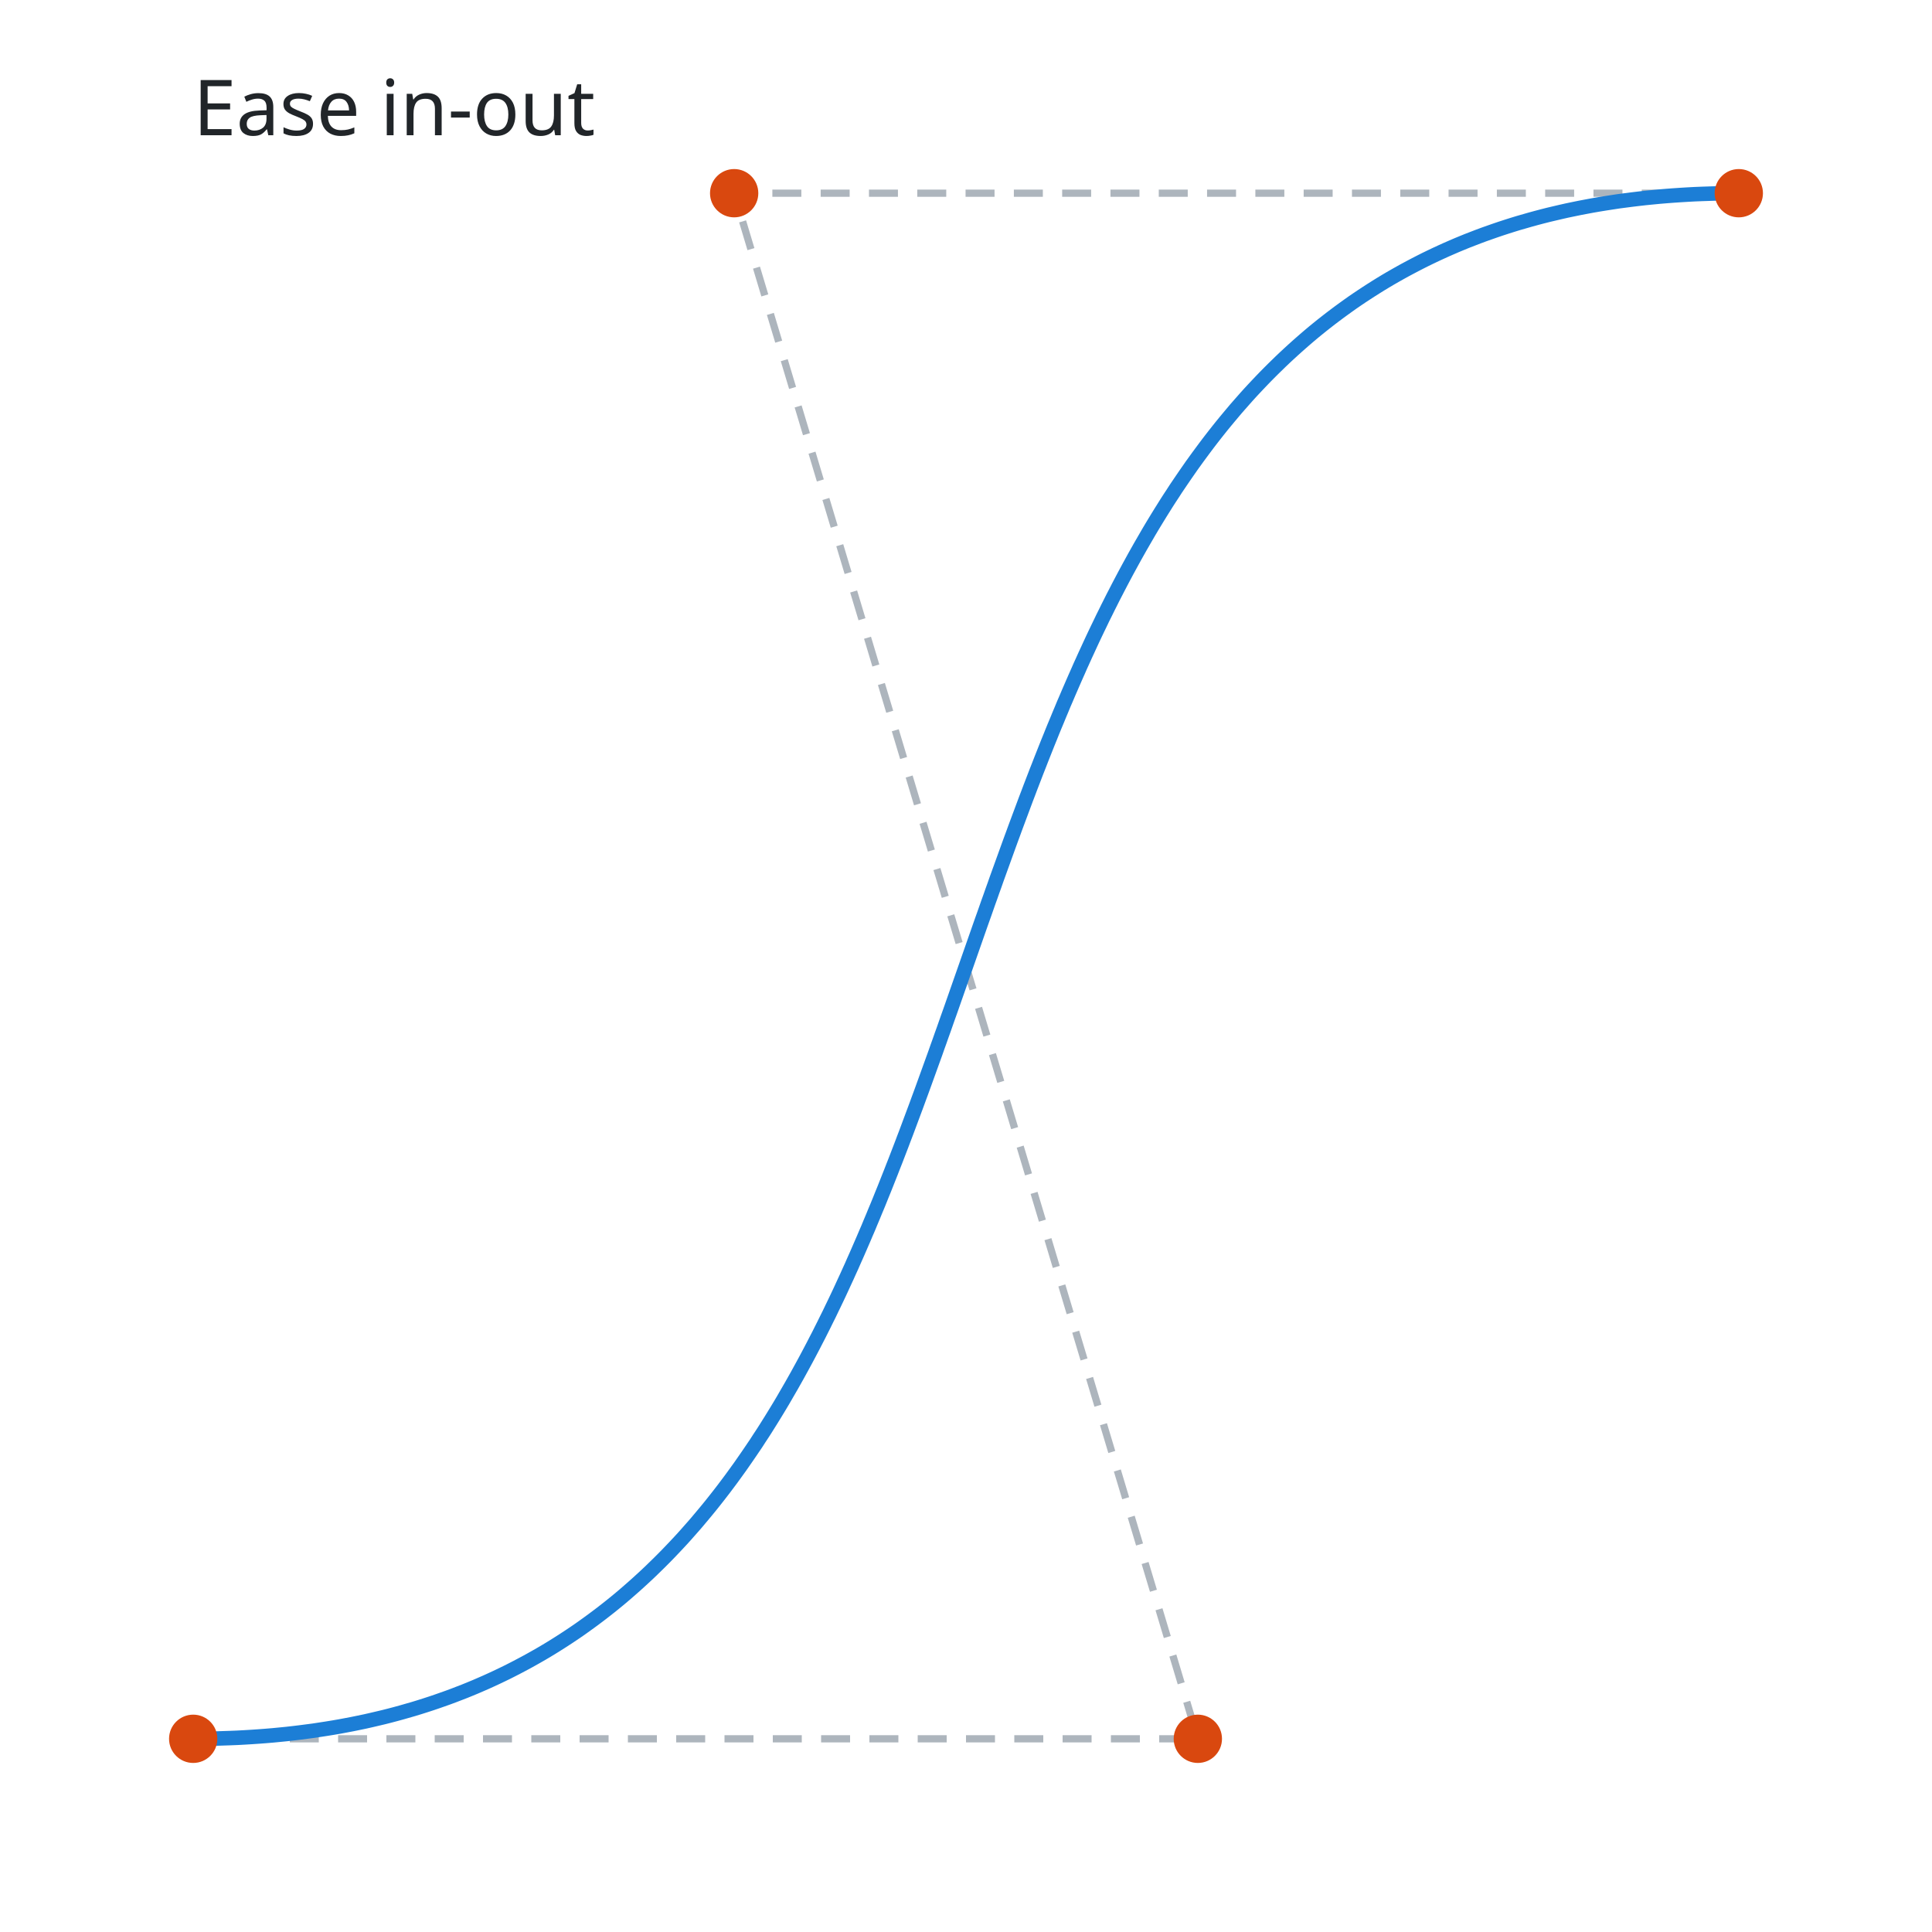
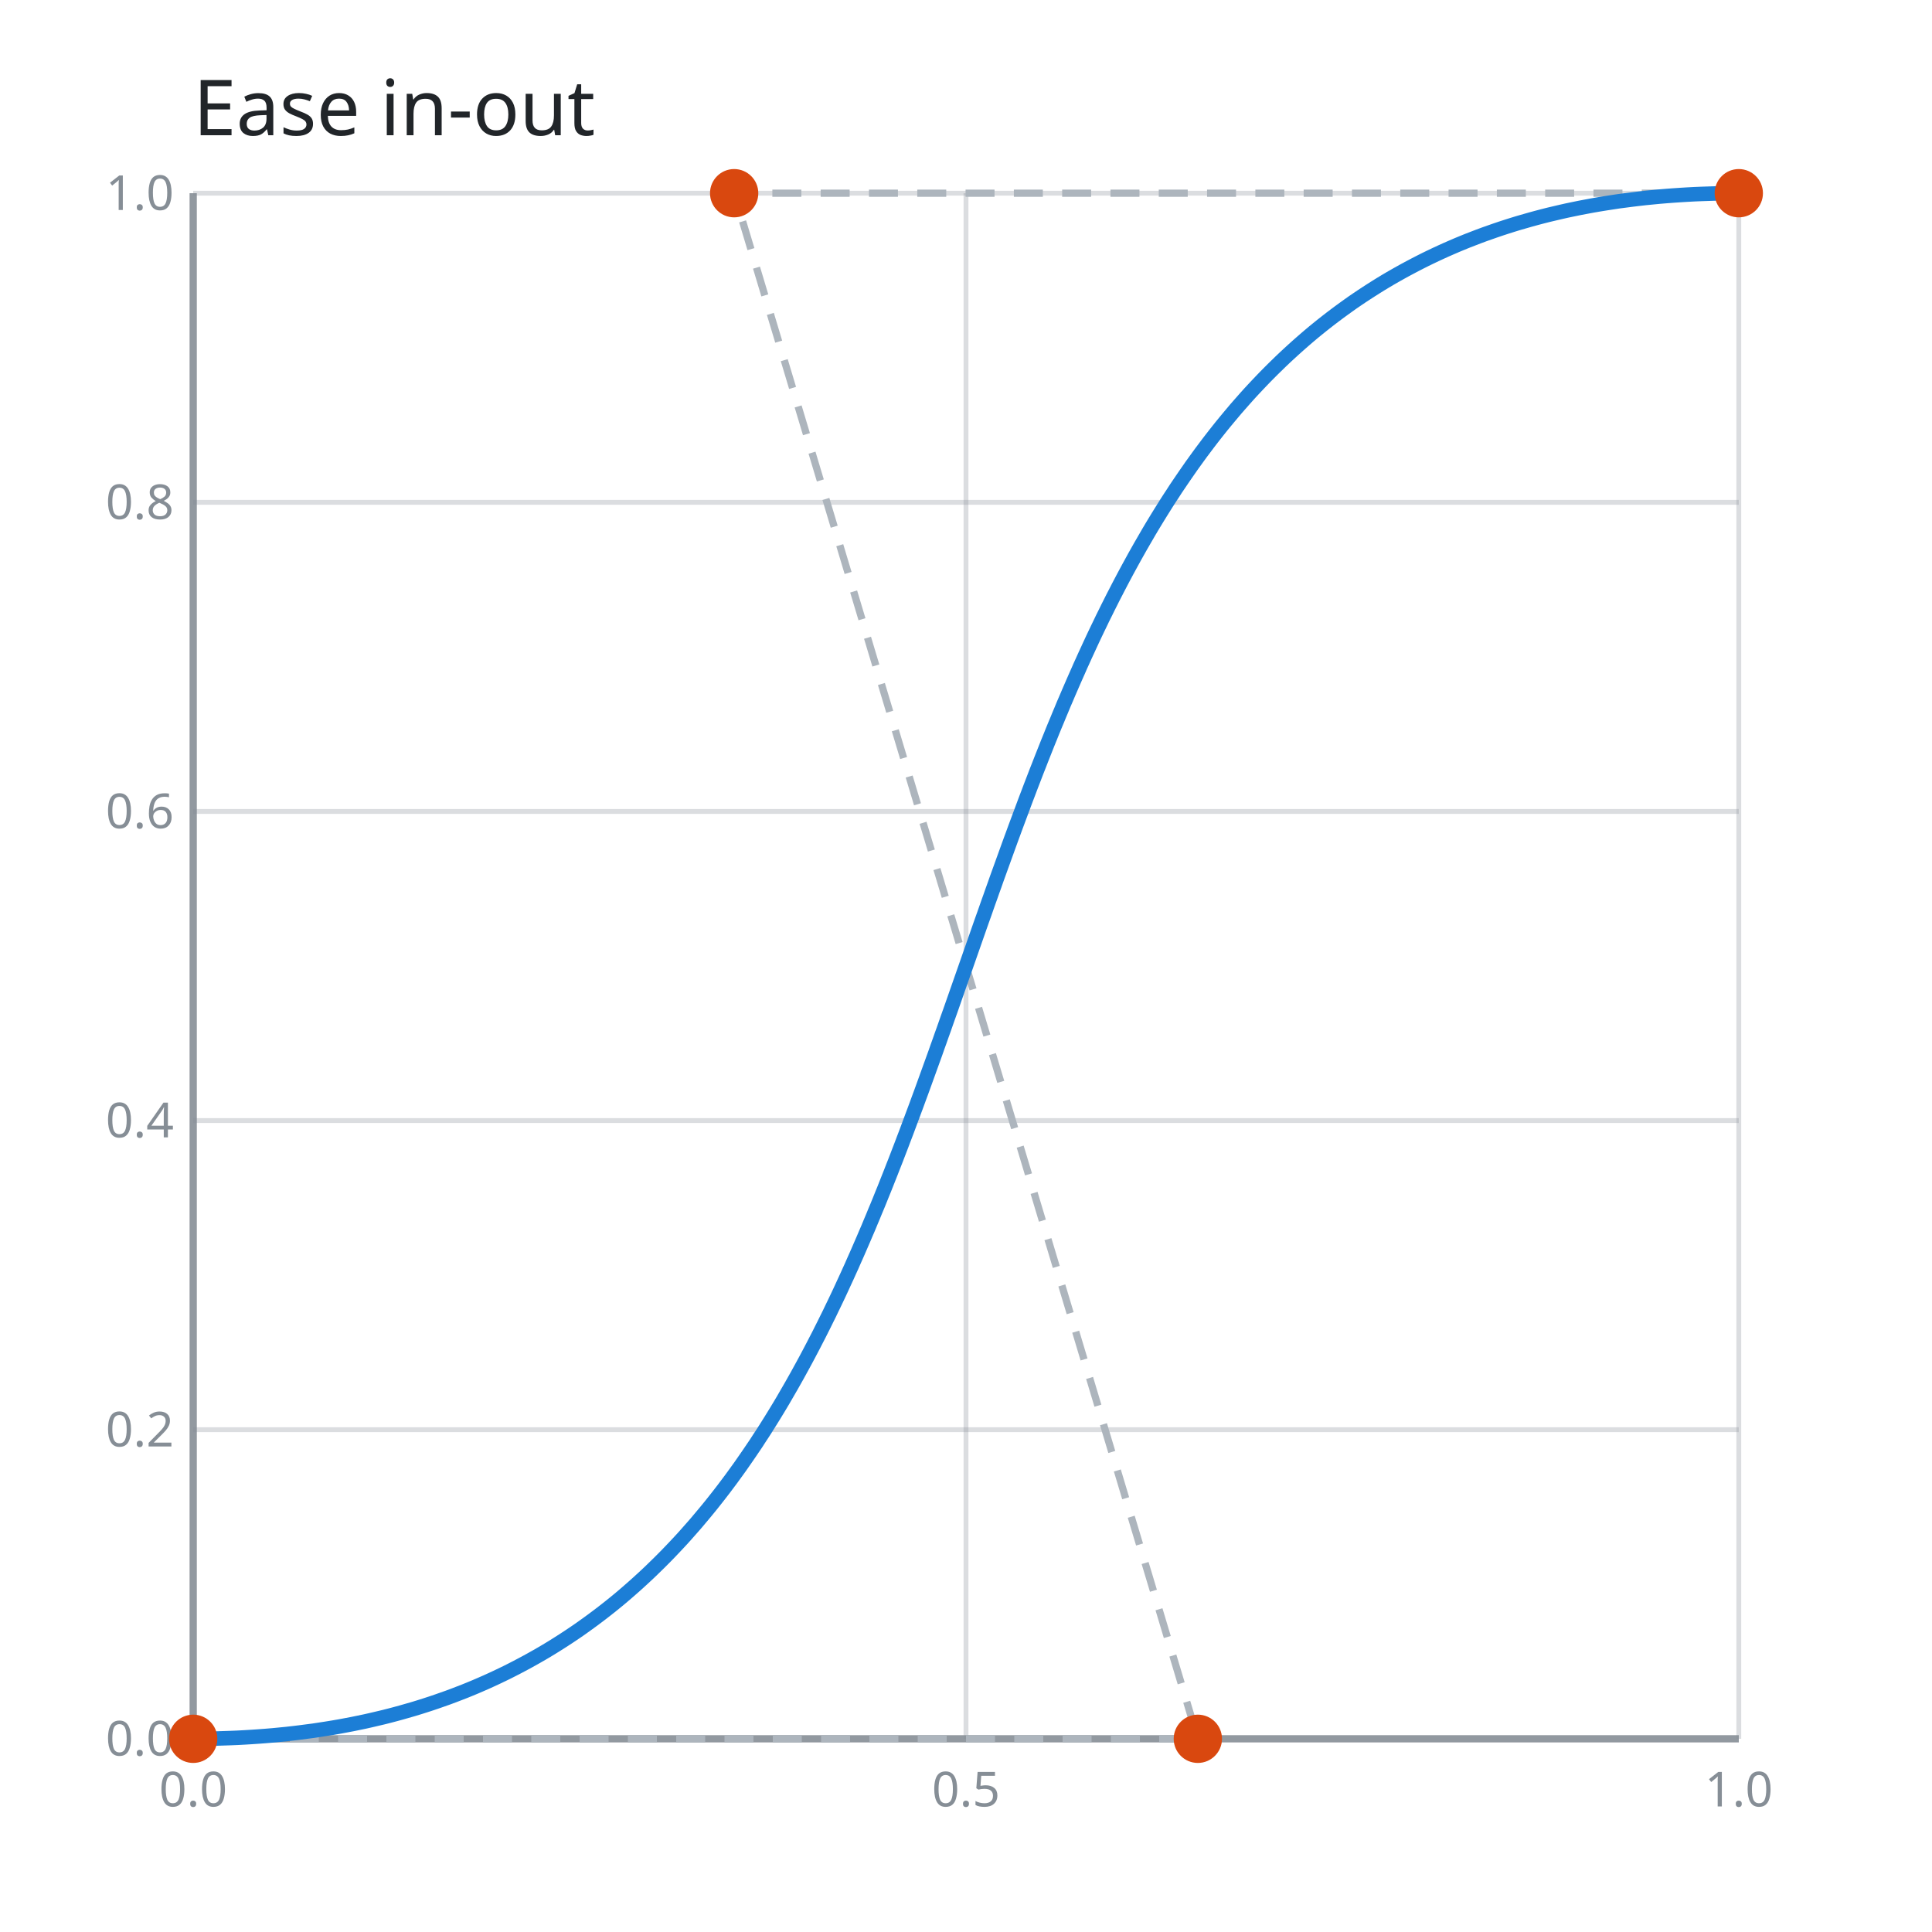
<svg xmlns="http://www.w3.org/2000/svg" width="400" height="400" viewBox="0 0 400 400">
  <rect width="100%" height="100%" fill="#ffffff" />
+   <line x1="40.00" y1="40.00" x2="40.00" y2="360.00" stroke="#868e96" stroke-width="1.5" stroke-opacity="0.9" />
+   <text x="40.00" y="374" text-anchor="middle" font-family="sans-serif" font-size="10" fill="#868e96">0.0</text>
+   <line x1="200.00" y1="40.00" x2="200.00" y2="360.00" stroke="#868e96" stroke-width="1" stroke-opacity="0.3" />
+   <text x="200.00" y="374" text-anchor="middle" font-family="sans-serif" font-size="10" fill="#868e96">0.5</text>
+   <line x1="360.00" y1="40.00" x2="360.00" y2="360.00" stroke="#868e96" stroke-width="1" stroke-opacity="0.3" />
+   <text x="360.00" y="374" text-anchor="middle" font-family="sans-serif" font-size="10" fill="#868e96">1.0</text>
+   <line x1="40.00" y1="360.00" x2="360.00" y2="360.00" stroke="#868e96" stroke-width="1.5" stroke-opacity="0.9" />
+   <text x="36" y="360.00" text-anchor="end" dominant-baseline="middle" font-family="sans-serif" font-size="10" fill="#868e96">0.0</text>
+   <line x1="40.00" y1="296.00" x2="360.00" y2="296.00" stroke="#868e96" stroke-width="1" stroke-opacity="0.3" />
+   <text x="36" y="296.00" text-anchor="end" dominant-baseline="middle" font-family="sans-serif" font-size="10" fill="#868e96">0.2</text>
+   <line x1="40.00" y1="232.00" x2="360.00" y2="232.00" stroke="#868e96" stroke-width="1" stroke-opacity="0.3" />
+   <text x="36" y="232.00" text-anchor="end" dominant-baseline="middle" font-family="sans-serif" font-size="10" fill="#868e96">0.4</text>
+   <line x1="40.00" y1="168.00" x2="360.00" y2="168.00" stroke="#868e96" stroke-width="1" stroke-opacity="0.3" />
+   <text x="36" y="168.00" text-anchor="end" dominant-baseline="middle" font-family="sans-serif" font-size="10" fill="#868e96">0.6</text>
+   <line x1="40.00" y1="104.00" x2="360.00" y2="104.00" stroke="#868e96" stroke-width="1" stroke-opacity="0.3" />
+   <text x="36" y="104.00" text-anchor="end" dominant-baseline="middle" font-family="sans-serif" font-size="10" fill="#868e96">0.8</text>
+   <line x1="40.00" y1="40.00" x2="360.00" y2="40.00" stroke="#868e96" stroke-width="1" stroke-opacity="0.3" />
+   <text x="36" y="40.00" text-anchor="end" dominant-baseline="middle" font-family="sans-serif" font-size="10" fill="#868e96">1.0</text>
  <polyline points="40.00,360.00 248.00,360.00 152.00,40.00 360.00,40.00" fill="none" stroke="#adb5bd" stroke-width="1.5" stroke-dasharray="6 4" />
-   <polyline points="40.00,360.00 41.55,359.99 43.10,359.98 44.63,359.95 46.15,359.90 47.66,359.85 49.16,359.79 50.64,359.71 52.12,359.62 53.59,359.52 55.04,359.41 56.48,359.29 57.92,359.15 59.34,359.01 60.75,358.85 62.15,358.68 63.54,358.50 64.92,358.32 66.29,358.11 67.65,357.90 69.00,357.68 70.33,357.45 71.66,357.20 72.98,356.95 74.29,356.68 75.59,356.41 76.87,356.12 78.15,355.82 79.42,355.52 80.68,355.20 81.93,354.87 83.17,354.53 84.39,354.18 85.61,353.83 86.82,353.46 88.02,353.08 89.22,352.69 90.40,352.29 91.57,351.88 92.73,351.47 93.89,351.04 95.03,350.60 96.17,350.16 97.30,349.70 98.41,349.24 99.52,348.76 100.62,348.28 101.72,347.78 102.80,347.28 103.87,346.77 104.94,346.25 105.99,345.72 107.04,345.18 108.08,344.63 109.11,344.08 110.14,343.51 111.15,342.94 112.16,342.36 113.16,341.77 114.15,341.17 115.13,340.56 116.11,339.94 117.07,339.32 118.03,338.69 118.98,338.05 119.93,337.40 120.86,336.74 121.79,336.07 122.71,335.40 123.62,334.72 124.53,334.03 125.43,333.33 126.32,332.63 127.20,331.92 128.08,331.20 128.95,330.47 129.81,329.73 130.66,328.99 131.51,328.24 132.35,327.48 133.18,326.72 134.01,325.95 134.83,325.17 135.64,324.38 136.45,323.59 137.25,322.79 138.05,321.98 138.83,321.17 139.61,320.35 140.39,319.52 141.16,318.69 141.92,317.85 142.67,317.00 143.42,316.15 144.17,315.29 144.90,314.42 145.63,313.55 146.36,312.67 147.08,311.79 147.79,310.90 148.50,310.00 149.20,309.10 149.90,308.19 150.59,307.27 151.28,306.35 151.95,305.43 152.63,304.49 153.30,303.56 153.96,302.61 154.62,301.66 155.27,300.71 155.92,299.75 156.57,298.79 157.20,297.81 157.84,296.84 158.47,295.86 159.09,294.87 159.71,293.88 160.32,292.89 160.93,291.89 161.54,290.88 162.14,289.87 162.73,288.85 163.32,287.83 163.91,286.81 164.49,285.78 165.07,284.75 165.64,283.71 166.21,282.67 166.78,281.62 167.34,280.57 167.90,279.51 168.45,278.46 169.00,277.39 169.55,276.33 170.09,275.25 170.63,274.18 171.16,273.10 171.70,272.02 172.22,270.93 172.75,269.84 173.27,268.75 173.79,267.65 174.30,266.55 174.81,265.44 175.32,264.34 175.82,263.23 176.33,262.11 176.82,260.99 177.32,259.87 177.81,258.75 178.30,257.62 178.79,256.49 179.27,255.36 179.76,254.23 180.23,253.09 180.71,251.95 181.18,250.80 181.66,249.66 182.13,248.51 182.59,247.36 183.06,246.21 183.52,245.05 183.98,243.89 184.44,242.73 184.89,241.57 185.35,240.41 185.80,239.24 186.25,238.07 186.70,236.90 187.14,235.73 187.59,234.56 188.03,233.38 188.47,232.20 188.91,231.02 189.35,229.84 189.79,228.66 190.22,227.48 190.66,226.29 191.09,225.11 191.52,223.92 191.95,222.73 192.38,221.54 192.81,220.35 193.24,219.16 193.67,217.97 194.09,216.77 194.52,215.58 194.94,214.38 195.37,213.19 195.79,211.99 196.21,210.79 196.64,209.59 197.06,208.40 197.48,207.20 197.90,206.00 198.32,204.80 198.74,203.60 199.16,202.40 199.58,201.20 200.00,200.00 200.42,198.80 200.84,197.60 201.26,196.40 201.68,195.20 202.10,194.00 202.52,192.80 202.94,191.60 203.36,190.41 203.79,189.21 204.21,188.01 204.63,186.81 205.06,185.62 205.48,184.42 205.91,183.23 206.33,182.03 206.76,180.84 207.19,179.65 207.62,178.46 208.05,177.27 208.48,176.08 208.91,174.89 209.34,173.71 209.78,172.52 210.21,171.34 210.65,170.16 211.09,168.98 211.53,167.80 211.97,166.62 212.41,165.44 212.86,164.27 213.30,163.10 213.75,161.93 214.20,160.76 214.65,159.59 215.11,158.43 215.56,157.27 216.02,156.11 216.48,154.95 216.94,153.79 217.41,152.64 217.87,151.49 218.34,150.34 218.82,149.20 219.29,148.05 219.77,146.91 220.24,145.77 220.73,144.64 221.21,143.51 221.70,142.38 222.19,141.25 222.68,140.13 223.18,139.01 223.67,137.89 224.18,136.77 224.68,135.66 225.19,134.56 225.70,133.45 226.21,132.35 226.73,131.25 227.25,130.16 227.78,129.07 228.30,127.98 228.84,126.90 229.37,125.82 229.91,124.75 230.45,123.67 231.00,122.61 231.55,121.54 232.10,120.49 232.66,119.43 233.22,118.38 233.79,117.33 234.36,116.29 234.93,115.25 235.51,114.22 236.09,113.19 236.68,112.17 237.27,111.15 237.86,110.13 238.46,109.12 239.07,108.11 239.68,107.11 240.29,106.12 240.91,105.13 241.53,104.14 242.16,103.16 242.80,102.19 243.43,101.21 244.08,100.25 244.73,99.29 245.38,98.34 246.04,97.39 246.70,96.44 247.37,95.51 248.05,94.57 248.73,93.65 249.41,92.73 250.10,91.81 250.80,90.90 251.50,90.00 252.21,89.10 252.92,88.21 253.64,87.33 254.37,86.45 255.10,85.58 255.83,84.71 256.58,83.85 257.33,83.00 258.08,82.15 258.84,81.31 259.61,80.48 260.39,79.65 261.17,78.83 261.95,78.02 262.75,77.21 263.55,76.41 264.36,75.62 265.17,74.83 265.99,74.05 266.82,73.28 267.65,72.52 268.49,71.76 269.34,71.01 270.19,70.27 271.05,69.53 271.92,68.80 272.80,68.08 273.68,67.37 274.57,66.67 275.47,65.97 276.38,65.28 277.29,64.60 278.21,63.93 279.14,63.26 280.07,62.60 281.02,61.95 281.97,61.31 282.93,60.68 283.89,60.06 284.87,59.44 285.85,58.83 286.84,58.23 287.84,57.64 288.85,57.06 289.86,56.49 290.89,55.92 291.92,55.37 292.96,54.82 294.01,54.28 295.06,53.75 296.13,53.23 297.20,52.72 298.28,52.22 299.38,51.72 300.48,51.24 301.59,50.76 302.70,50.30 303.83,49.84 304.97,49.40 306.11,48.96 307.27,48.53 308.43,48.12 309.60,47.71 310.78,47.31 311.98,46.92 313.18,46.54 314.39,46.17 315.61,45.82 316.83,45.47 318.07,45.13 319.32,44.80 320.58,44.48 321.85,44.18 323.13,43.88 324.41,43.59 325.71,43.32 327.02,43.05 328.34,42.80 329.67,42.55 331.00,42.32 332.35,42.10 333.71,41.89 335.08,41.68 336.46,41.50 337.85,41.32 339.25,41.15 340.66,40.99 342.08,40.85 343.52,40.71 344.96,40.59 346.41,40.48 347.88,40.38 349.36,40.29 350.84,40.21 352.34,40.15 353.85,40.10 355.37,40.05 356.90,40.02 358.45,40.01 360.00,40.00" fill="none" stroke="#1c7ed6" stroke-width="3" stroke-linejoin="round" stroke-linecap="round" />
+   <polyline points="40.00,360.00 41.55,359.99 43.10,359.98 44.63,359.95 46.15,359.90 47.66,359.85 49.16,359.79 50.64,359.71 52.12,359.62 53.59,359.52 55.04,359.41 56.48,359.29 57.92,359.15 59.34,359.01 60.75,358.85 62.15,358.68 63.54,358.50 64.92,358.32 66.29,358.11 67.65,357.90 69.00,357.68 70.33,357.45 71.66,357.20 72.98,356.95 74.29,356.68 75.59,356.41 76.87,356.12 78.15,355.82 79.42,355.52 80.68,355.20 81.93,354.87 83.17,354.53 84.39,354.18 85.61,353.83 86.82,353.46 88.02,353.08 89.22,352.69 90.40,352.29 91.57,351.88 92.73,351.47 93.89,351.04 95.03,350.60 96.17,350.16 97.30,349.70 98.41,349.24 99.52,348.76 100.62,348.28 101.72,347.78 102.80,347.28 103.87,346.77 104.94,346.25 105.99,345.72 107.04,345.18 108.08,344.63 109.11,344.08 110.14,343.51 111.15,342.94 112.16,342.36 113.16,341.77 114.15,341.17 115.13,340.56 116.11,339.94 117.07,339.32 118.03,338.69 118.98,338.05 119.93,337.40 120.86,336.74 121.79,336.07 122.71,335.40 123.62,334.72 124.53,334.03 125.43,333.33 126.32,332.63 127.20,331.92 128.08,331.20 128.95,330.47 129.81,329.73 130.66,328.99 131.51,328.24 132.35,327.48 133.18,326.72 134.01,325.95 134.83,325.17 135.64,324.38 136.45,323.59 137.25,322.79 138.05,321.98 138.83,321.17 139.61,320.35 140.39,319.52 141.16,318.69 141.92,317.85 142.67,317.00 143.42,316.15 144.17,315.29 144.90,314.42 145.63,313.55 146.36,312.67 147.08,311.79 147.79,310.90 148.50,310.00 149.20,309.10 149.90,308.19 150.59,307.27 151.28,306.35 151.95,305.43 152.63,304.49 153.30,303.56 153.96,302.61 154.62,301.66 155.27,300.71 155.92,299.75 156.57,298.79 157.20,297.81 157.84,296.84 158.47,295.86 159.09,294.87 159.71,293.88 160.32,292.89 160.93,291.89 161.54,290.88 162.14,289.87 162.73,288.85 163.32,287.83 163.91,286.81 164.49,285.78 165.07,284.75 165.64,283.71 166.21,282.67 166.78,281.62 167.34,280.57 167.90,279.51 168.45,278.46 169.00,277.39 169.55,276.33 170.09,275.25 170.63,274.18 171.16,273.10 171.70,272.02 172.22,270.93 172.75,269.84 173.27,268.75 173.79,267.65 174.30,266.55 174.81,265.44 175.32,264.34 175.82,263.23 176.33,262.11 176.82,260.99 177.32,259.87 177.81,258.75 178.30,257.62 178.79,256.49 179.27,255.36 179.76,254.23 180.23,253.09 180.71,251.95 181.18,250.80 181.66,249.66 182.13,248.51 182.59,247.36 183.06,246.21 183.52,245.05 183.98,243.89 184.44,242.73 184.89,241.57 185.35,240.41 185.80,239.24 186.25,238.07 186.70,236.90 187.14,235.73 187.59,234.56 188.03,233.38 188.47,232.20 188.91,231.02 189.35,229.84 189.79,228.66 190.22,227.48 190.66,226.29 191.09,225.11 191.52,223.92 191.95,222.73 192.38,221.54 192.81,220.35 193.24,219.16 193.67,217.97 194.09,216.77 194.52,215.58 194.94,214.38 195.37,213.19 195.79,211.99 196.21,210.79 196.64,209.59 197.06,208.40 197.48,207.20 197.90,206.00 198.32,204.80 198.74,203.60 199.16,202.40 199.58,201.20 200.00,200.00 200.42,198.80 200.84,197.60 201.26,196.40 201.68,195.20 202.10,194.00 202.52,192.80 202.94,191.60 203.36,190.41 203.79,189.21 204.21,188.01 204.63,186.81 205.06,185.62 205.48,184.42 205.91,183.23 206.33,182.03 206.76,180.84 207.19,179.65 207.62,178.46 208.05,177.27 208.48,176.08 208.91,174.89 209.34,173.71 209.78,172.52 210.21,171.34 210.65,170.16 211.09,168.98 211.53,167.80 211.97,166.62 212.41,165.44 212.86,164.27 213.30,163.10 213.75,161.93 214.20,160.76 214.65,159.59 215.11,158.43 215.56,157.27 216.02,156.11 216.48,154.95 216.94,153.79 217.41,152.64 217.87,151.49 218.34,150.34 218.82,149.20 219.29,148.05 219.77,146.91 220.24,145.77 220.73,144.64 221.21,143.51 221.70,142.38 222.19,141.25 222.68,140.13 223.18,139.01 223.67,137.89 224.18,136.77 224.68,135.66 225.19,134.56 225.70,133.45 226.21,132.35 226.73,131.25 227.25,130.16 227.78,129.07 228.30,127.98 228.84,126.90 229.37,125.82 229.91,124.75 230.45,123.67 231.00,122.61 231.55,121.54 232.10,120.49 232.66,119.43 233.22,118.38 233.79,117.33 234.36,116.29 234.93,115.25 235.51,114.22 236.09,113.19 236.68,112.17 237.27,111.15 237.86,110.13 238.46,109.12 239.07,108.11 239.68,107.11 240.29,106.12 240.91,105.13 241.53,104.14 242.16,103.16 242.80,102.19 243.43,101.21 244.08,100.25 244.73,99.29 245.38,98.34 246.04,97.39 246.70,96.44 247.37,95.51 248.05,94.57 248.72,93.65 249.41,92.73 250.10,91.81 250.80,90.90 251.50,90.00 252.21,89.10 252.92,88.21 253.64,87.33 254.37,86.45 255.10,85.58 255.83,84.71 256.58,83.85 257.33,83.00 258.08,82.15 258.84,81.31 259.61,80.48 260.39,79.65 261.17,78.83 261.95,78.02 262.75,77.21 263.55,76.41 264.36,75.62 265.17,74.83 265.99,74.05 266.82,73.28 267.65,72.52 268.49,71.76 269.34,71.01 270.19,70.27 271.05,69.53 271.92,68.80 272.80,68.08 273.68,67.37 274.57,66.67 275.47,65.97 276.38,65.28 277.29,64.60 278.21,63.93 279.14,63.26 280.07,62.60 281.02,61.95 281.97,61.31 282.93,60.68 283.89,60.06 284.87,59.44 285.85,58.83 286.84,58.23 287.84,57.64 288.85,57.06 289.86,56.49 290.89,55.92 291.92,55.37 292.96,54.82 294.01,54.28 295.06,53.75 296.13,53.23 297.20,52.72 298.28,52.22 299.38,51.72 300.48,51.24 301.59,50.76 302.70,50.30 303.83,49.84 304.97,49.40 306.11,48.96 307.27,48.53 308.43,48.12 309.60,47.71 310.78,47.31 311.98,46.92 313.18,46.54 314.39,46.17 315.61,45.82 316.83,45.47 318.07,45.13 319.32,44.80 320.58,44.48 321.85,44.18 323.13,43.88 324.41,43.59 325.71,43.32 327.02,43.05 328.34,42.80 329.67,42.55 331.00,42.32 332.35,42.10 333.71,41.89 335.08,41.68 336.46,41.50 337.85,41.32 339.25,41.15 340.66,40.99 342.08,40.85 343.52,40.71 344.96,40.59 346.41,40.48 347.88,40.38 349.36,40.29 350.84,40.21 352.34,40.15 353.85,40.10 355.37,40.05 356.90,40.02 358.45,40.01 360.00,40.00" fill="none" stroke="#1c7ed6" stroke-width="3" stroke-linejoin="round" stroke-linecap="round" />
  <circle cx="40.00" cy="360.00" r="5" fill="#d9480f" />
  <circle cx="248.00" cy="360.00" r="5" fill="#d9480f" />
  <circle cx="152.00" cy="40.00" r="5" fill="#d9480f" />
  <circle cx="360.00" cy="40.00" r="5" fill="#d9480f" />
  <text x="40" y="28" font-family="sans-serif" font-size="16" fill="#212529">Ease in-out</text>
</svg>
